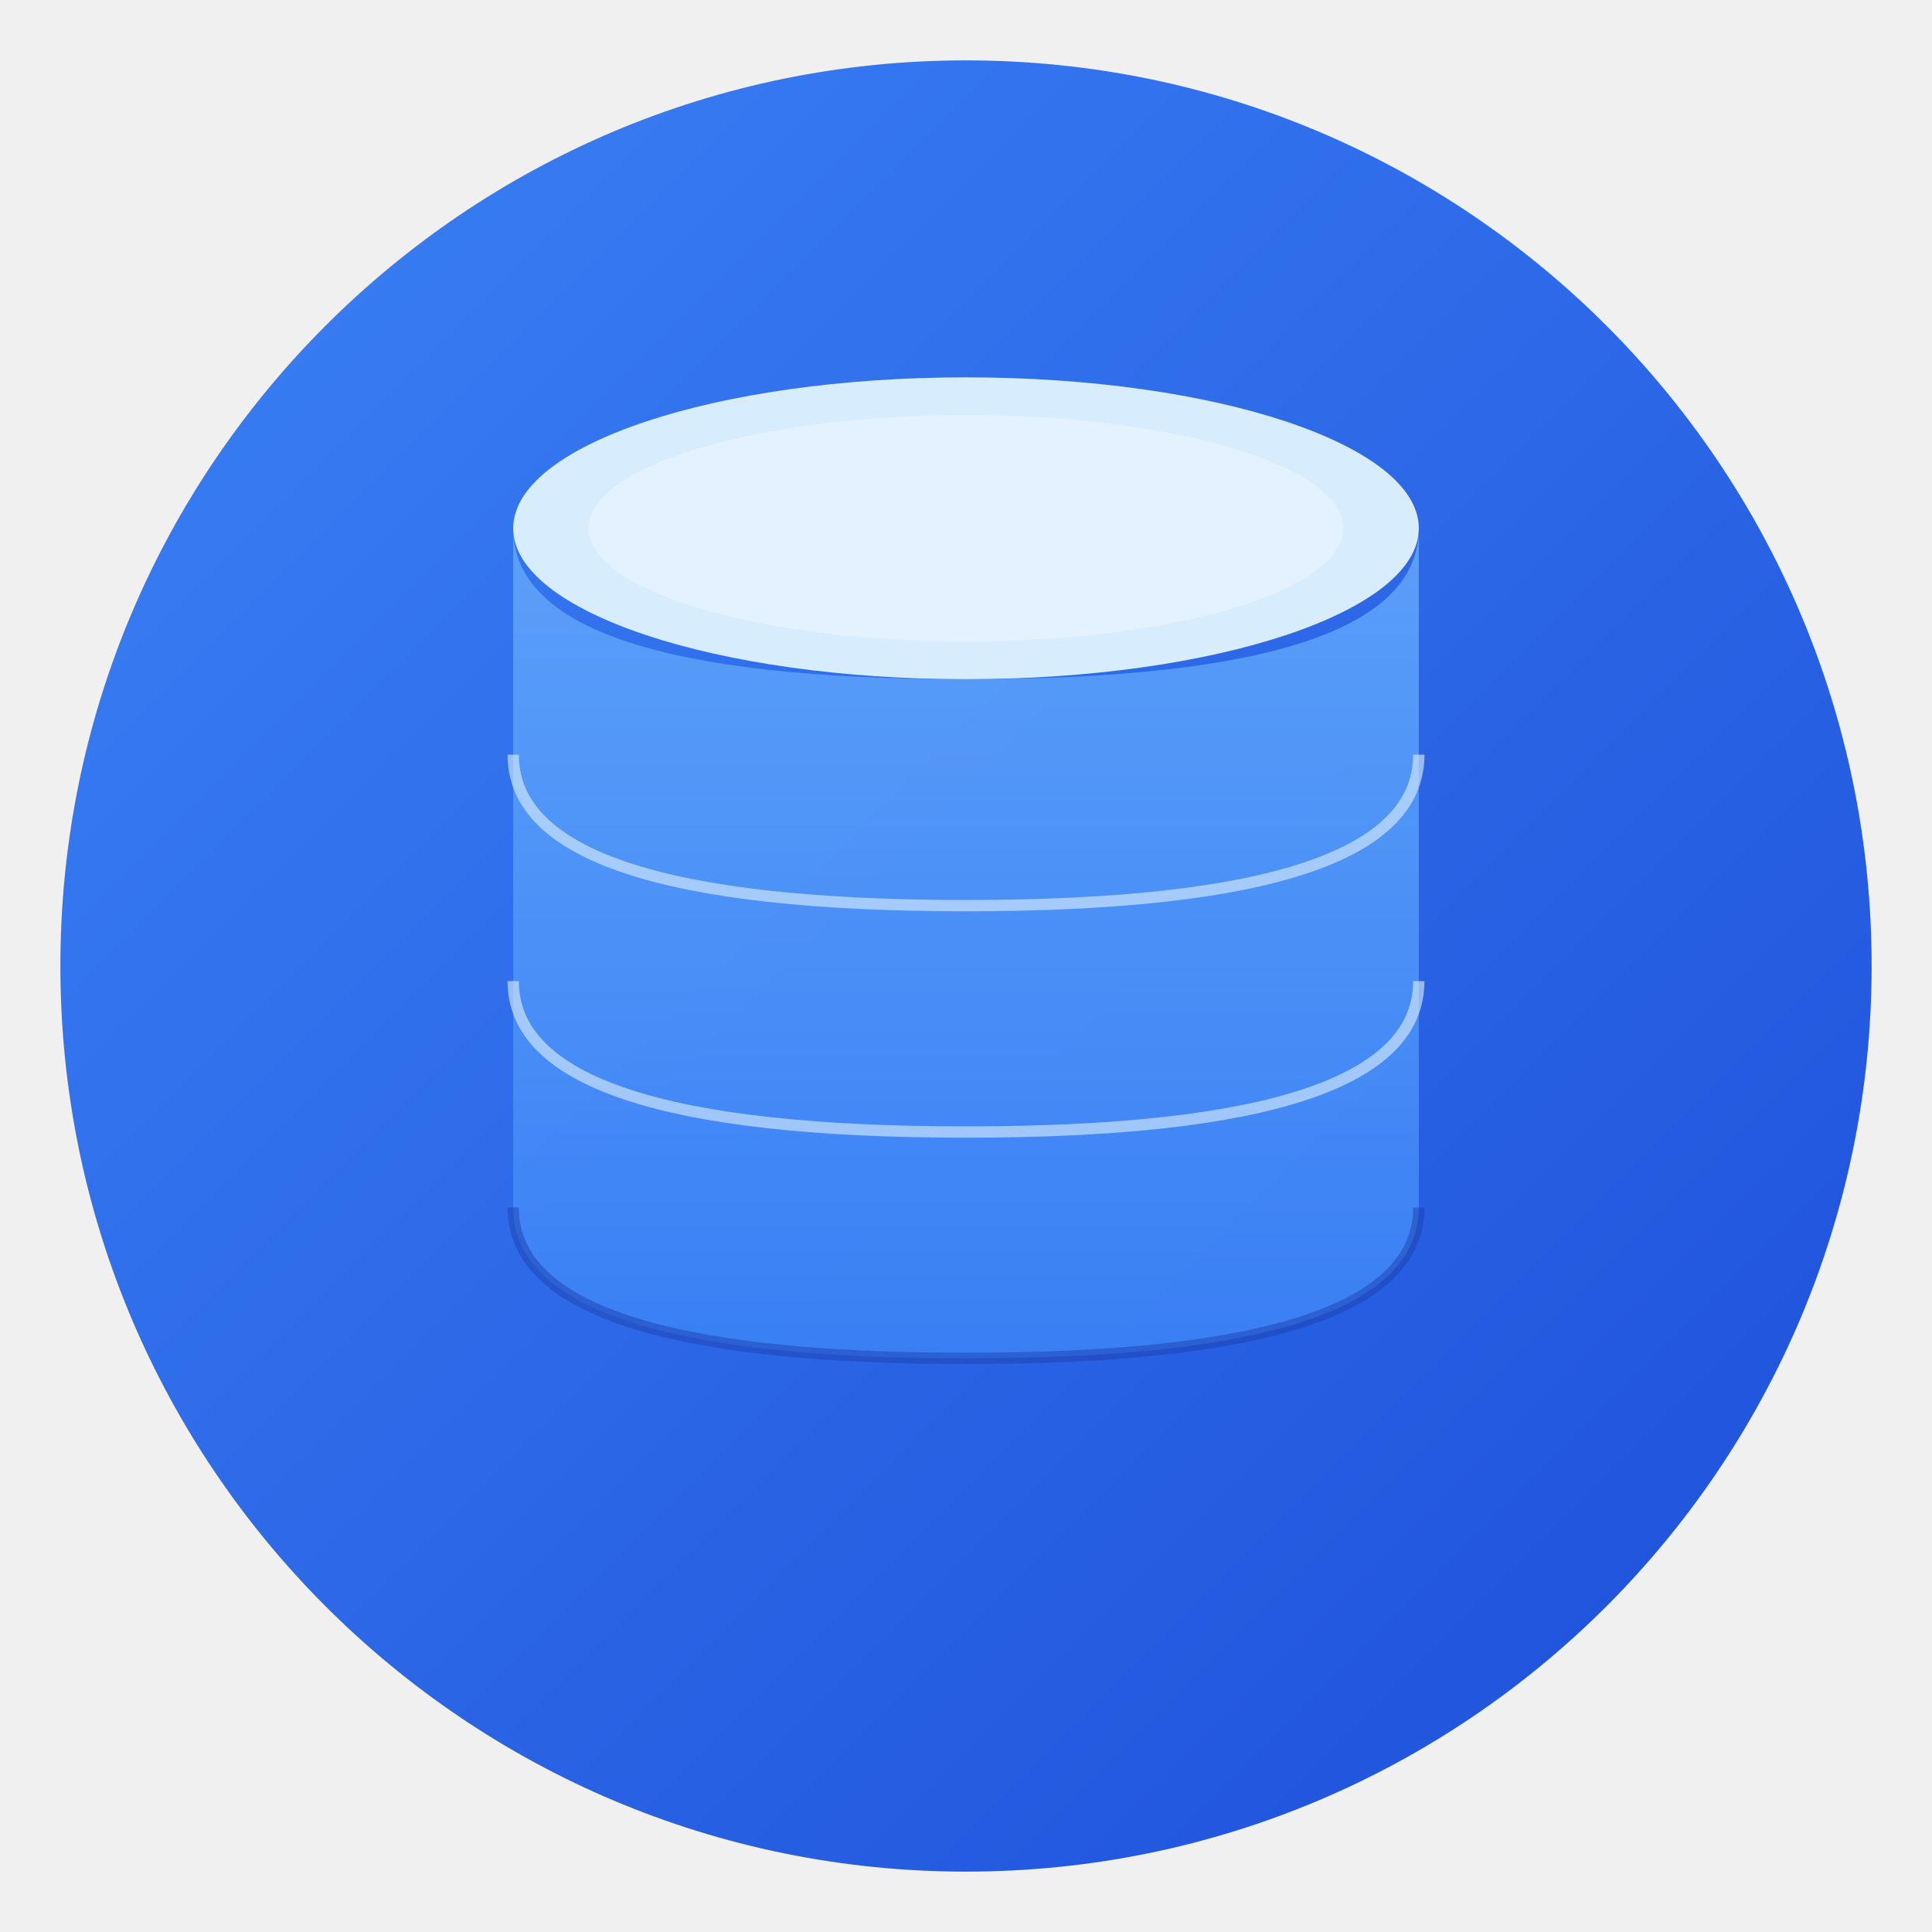
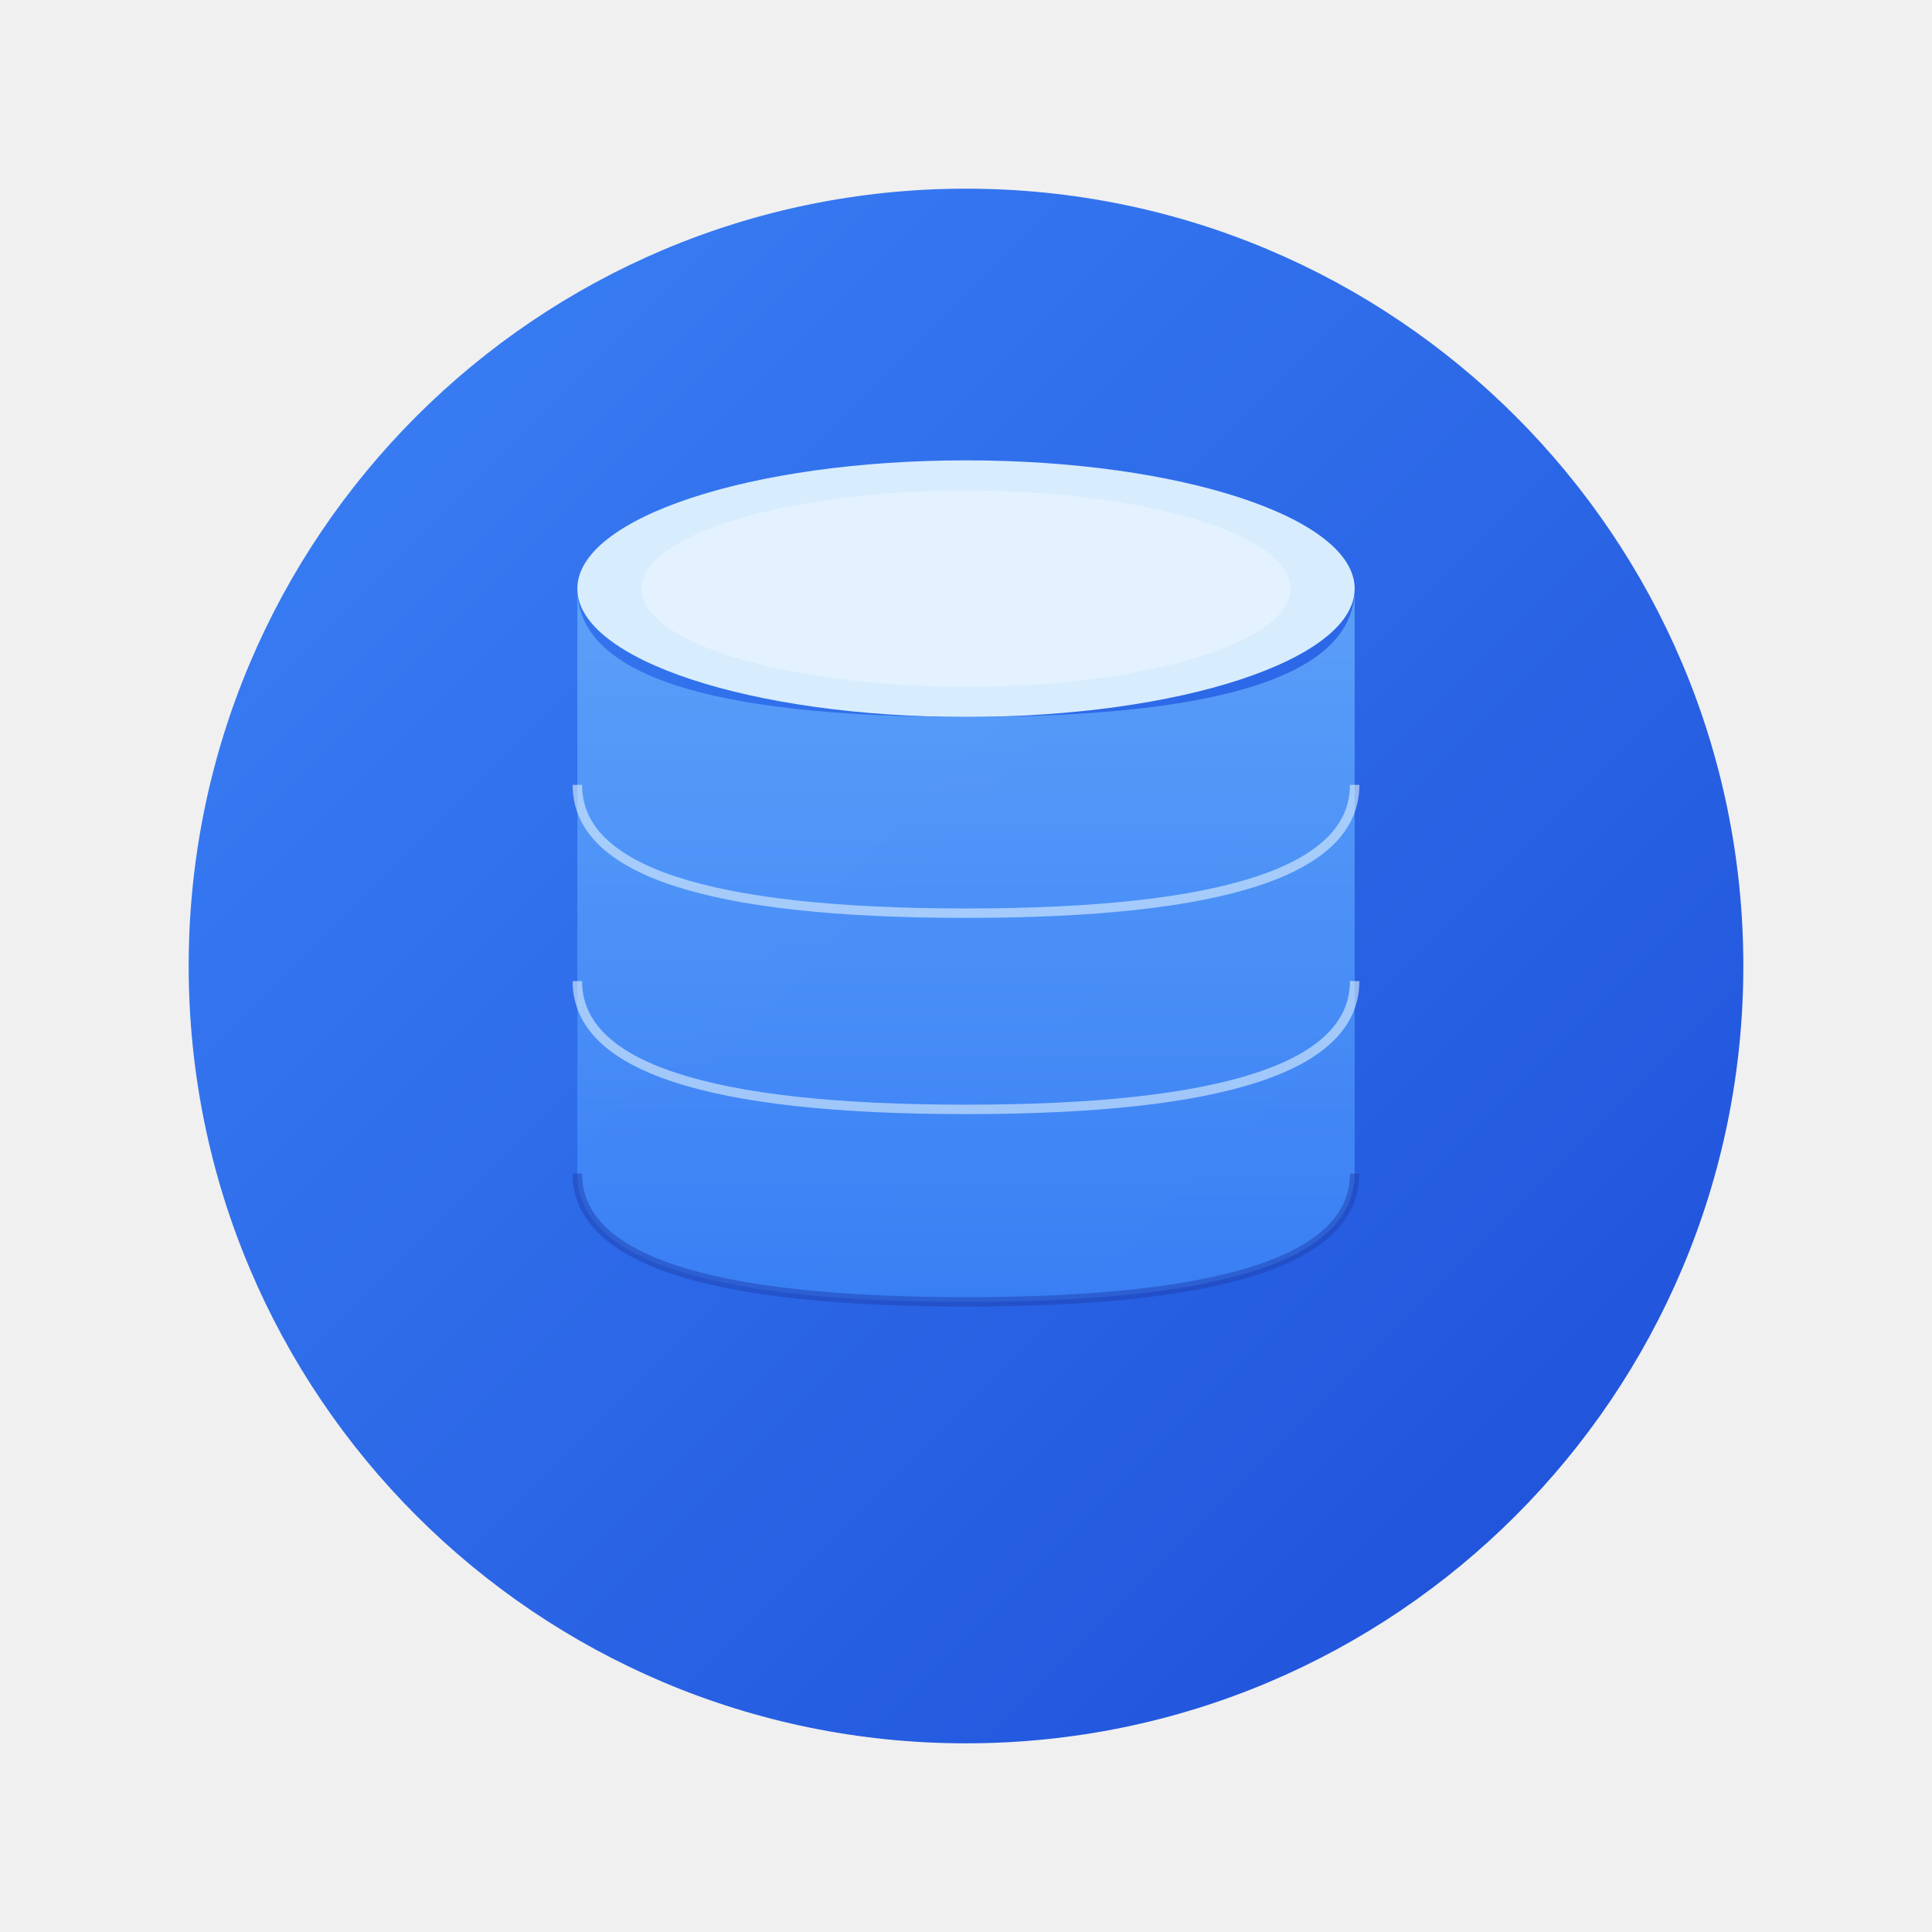
<svg xmlns="http://www.w3.org/2000/svg" viewBox="0 0 512 512">
  <defs>
    <linearGradient id="grad1" x1="0%" y1="0%" x2="100%" y2="100%">
      <stop offset="0%" style="stop-color:#3b82f6;stop-opacity:1" />
      <stop offset="100%" style="stop-color:#1d4ed8;stop-opacity:1" />
    </linearGradient>
    <linearGradient id="grad2" x1="0%" y1="0%" x2="0%" y2="100%">
      <stop offset="0%" style="stop-color:#60a5fa;stop-opacity:1" />
      <stop offset="100%" style="stop-color:#3b82f6;stop-opacity:1" />
    </linearGradient>
  </defs>
-   <circle cx="256" cy="256" r="240" fill="url(#grad1)" />
-   <ellipse cx="256" cy="140" rx="120" ry="40" fill="#e0f2fe" opacity="0.95" />
-   <path d="M136 140 L136 320 Q136 360 256 360 Q376 360 376 320 L376 140 Q376 180 256 180 Q136 180 136 140" fill="url(#grad2)" opacity="0.9" />
-   <path d="M136 200 Q136 240 256 240 Q376 240 376 200" stroke="#e0f2fe" stroke-width="3" fill="none" opacity="0.6" />
-   <path d="M136 260 Q136 300 256 300 Q376 300 376 260" stroke="#e0f2fe" stroke-width="3" fill="none" opacity="0.6" />
-   <path d="M136 320 Q136 360 256 360 Q376 360 376 320" stroke="#1e40af" stroke-width="3" fill="none" opacity="0.5" />
-   <ellipse cx="256" cy="140" rx="100" ry="30" fill="#ffffff" opacity="0.3" />
+   <circle cx="256" cy="256" r="206" fill="url(#grad1)" />
+   <ellipse cx="256" cy="156" rx="103" ry="34" fill="#e0f2fe" opacity="0.95" />
+   <path d="M153 156 L153 311 Q153 345 256 345 Q359 345 359 311 L359 156 Q359 190 256 190 Q153 190 153 156" fill="url(#grad2)" opacity="0.9" />
+   <path d="M153 208 Q153 242 256 242 Q359 242 359 208" stroke="#e0f2fe" stroke-width="2.5" fill="none" opacity="0.6" />
+   <path d="M153 260 Q153 294 256 294 Q359 294 359 260" stroke="#e0f2fe" stroke-width="2.5" fill="none" opacity="0.6" />
+   <path d="M153 311 Q153 345 256 345 Q359 345 359 311" stroke="#1e40af" stroke-width="2.5" fill="none" opacity="0.5" />
+   <ellipse cx="256" cy="156" rx="86" ry="26" fill="#ffffff" opacity="0.3" />
</svg>
